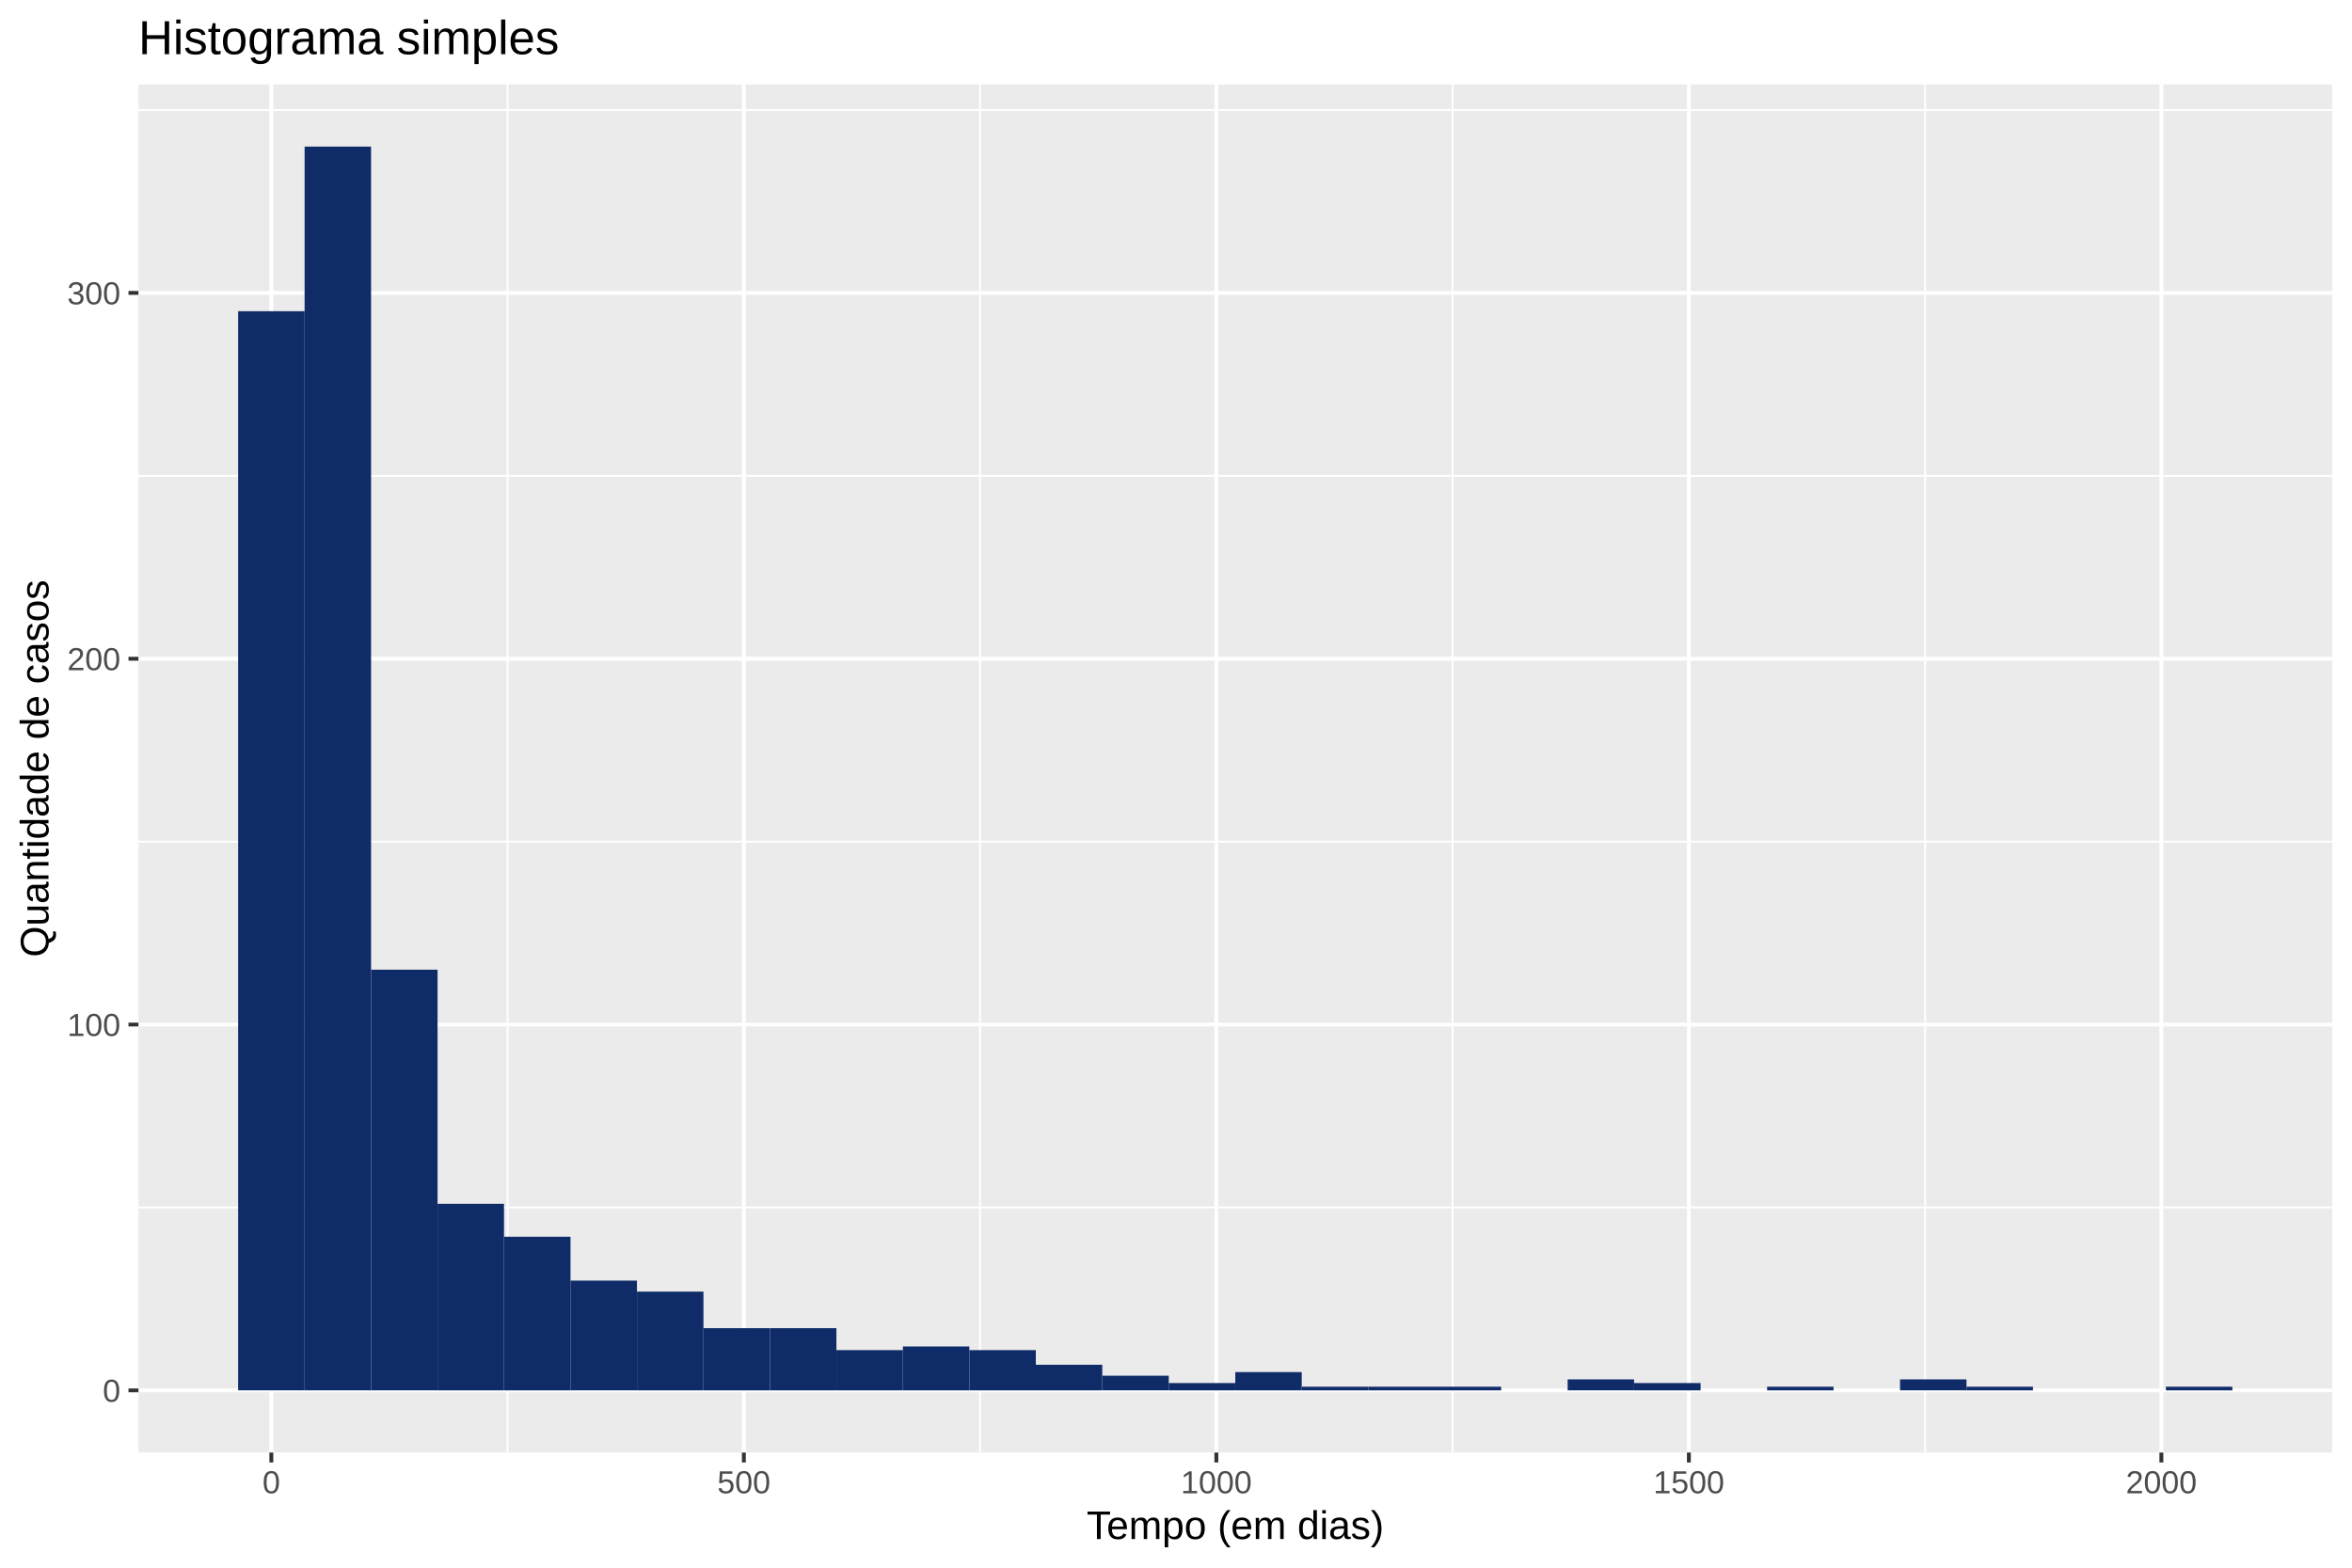
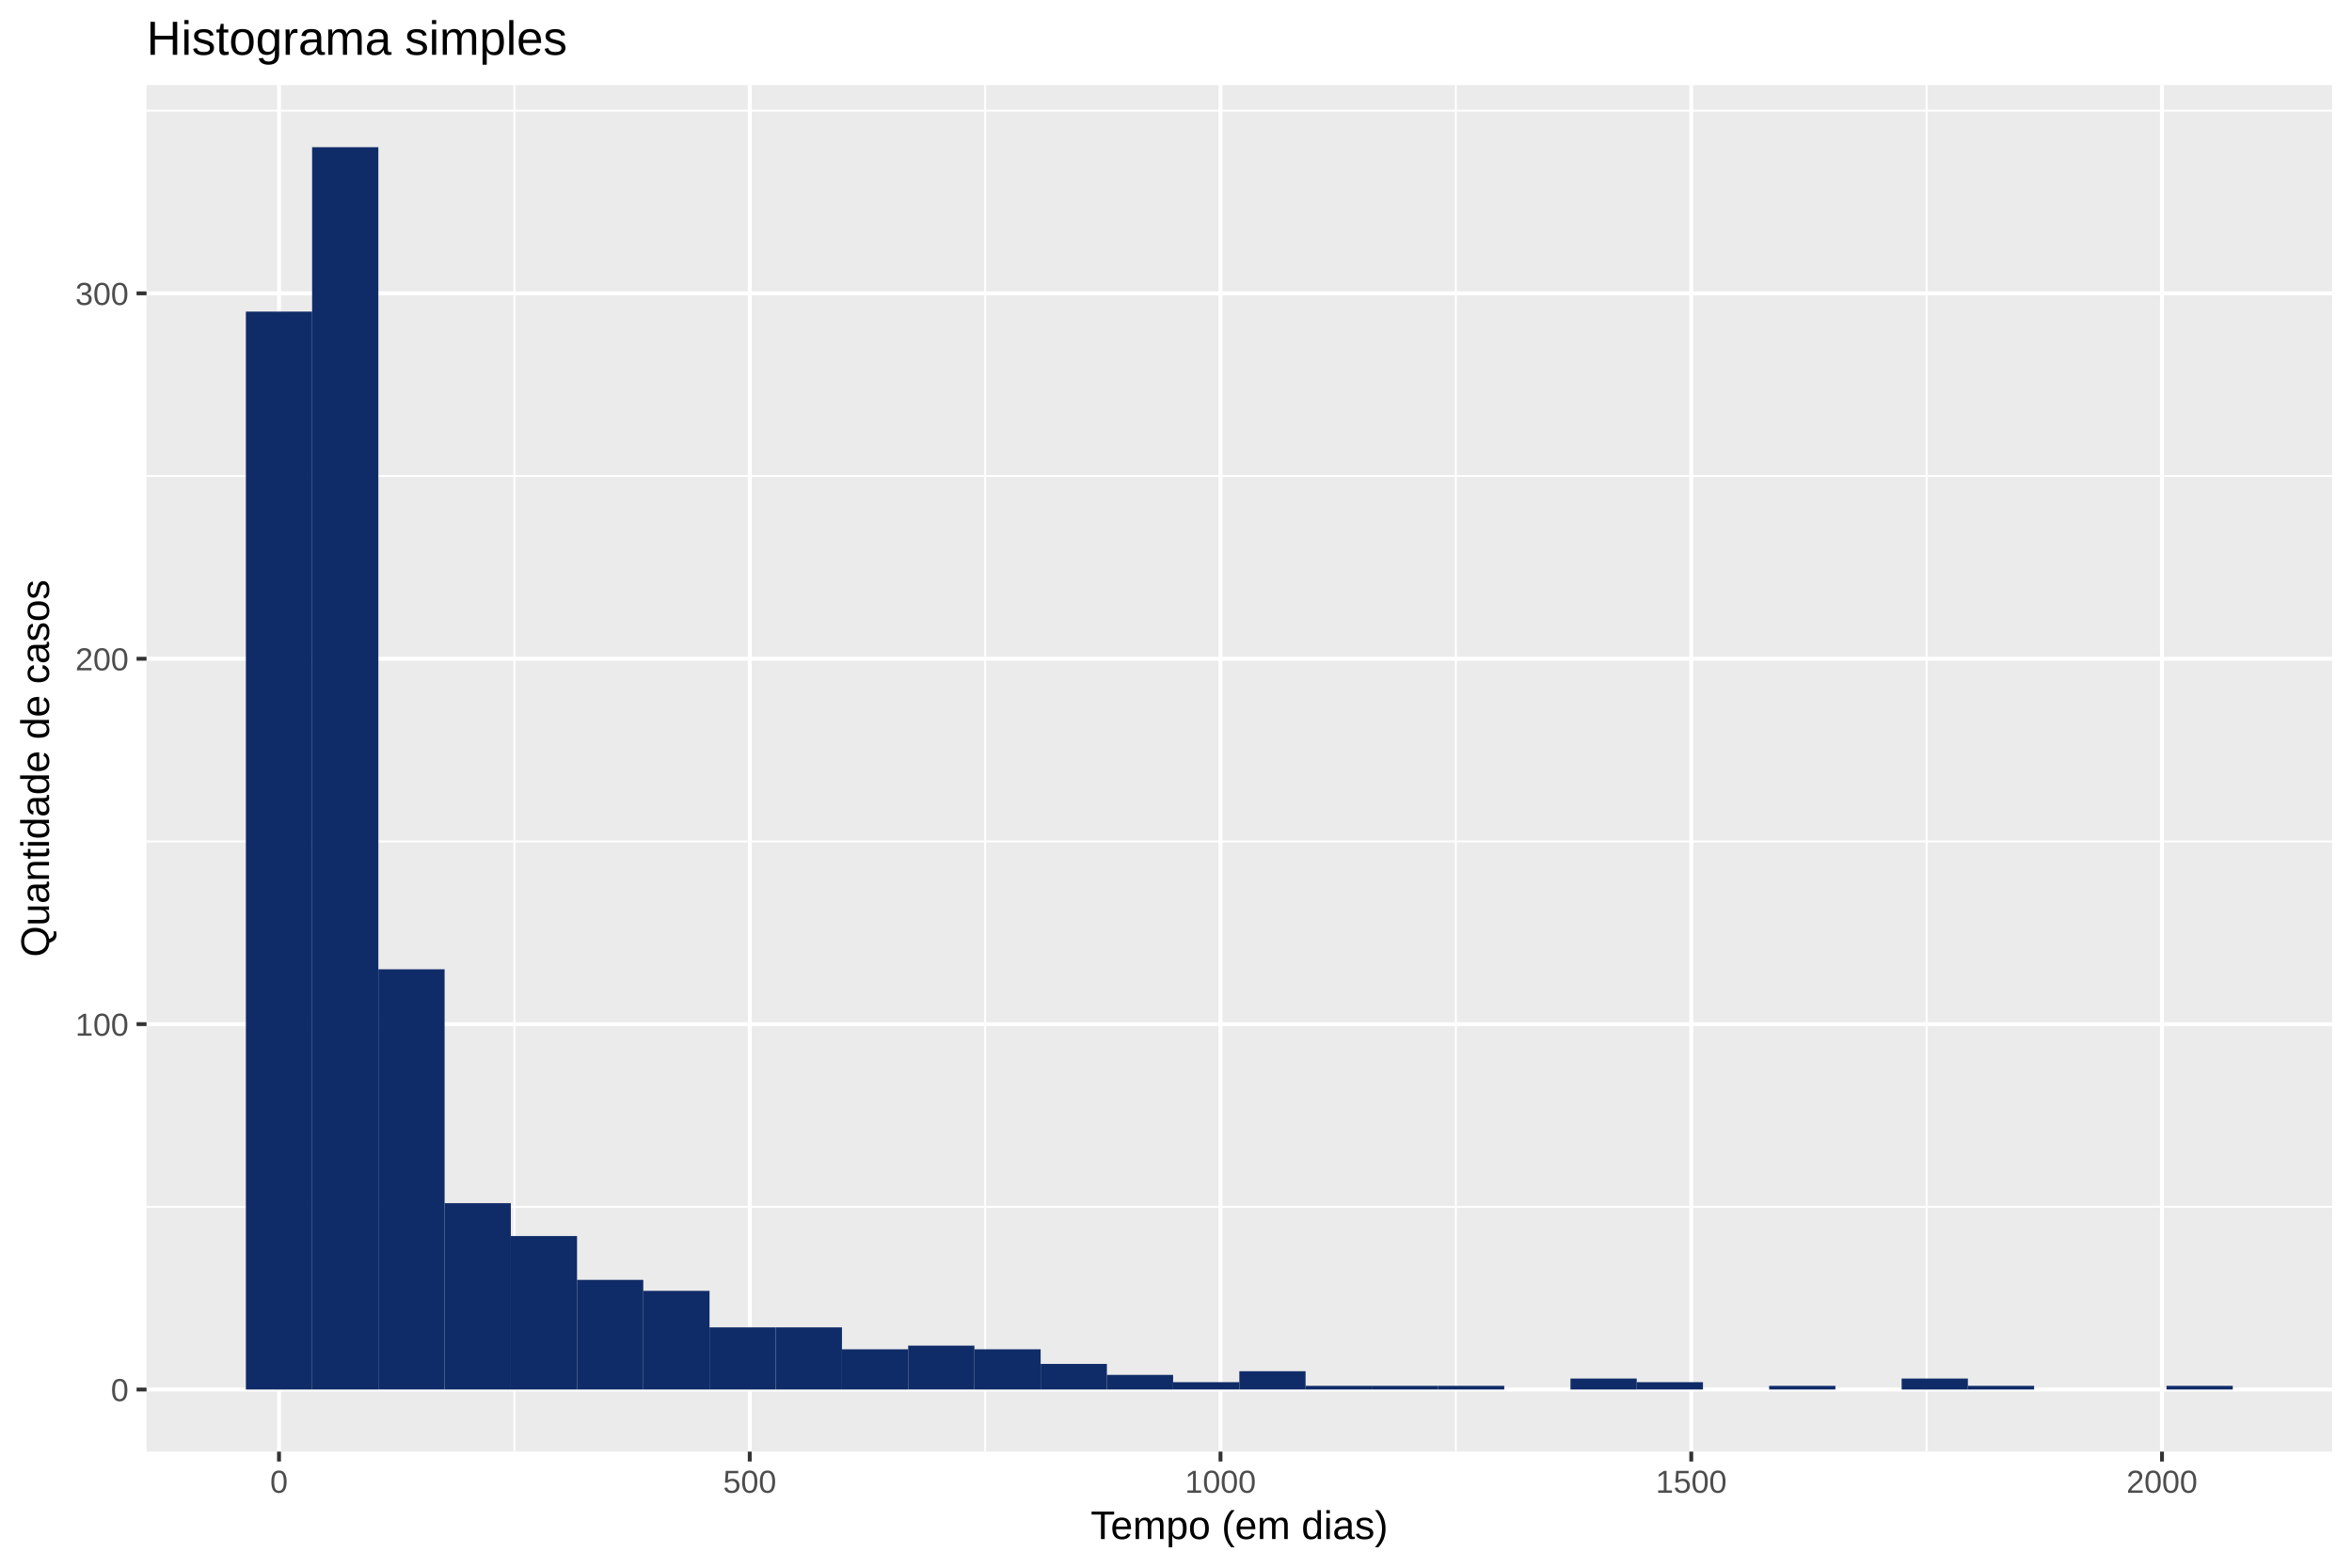
<svg xmlns="http://www.w3.org/2000/svg" class="svglite" width="648.00pt" height="432.00pt" viewBox="0 0 648.00 432.00">
  <defs>
    <style type="text/css">
    .svglite line, .svglite polyline, .svglite polygon, .svglite path, .svglite rect, .svglite circle {
      fill: none;
      stroke: #000000;
      stroke-linecap: round;
      stroke-linejoin: round;
      stroke-miterlimit: 10.00;
    }
    .svglite text {
      white-space: pre;
    }
  </style>
  </defs>
  <rect width="100%" height="100%" style="stroke: none; fill: #FFFFFF;" />
  <defs>
    <clipPath id="cpMC4wMHw2NDguMDB8MC4wMHw0MzIuMDA=">
      <rect x="0.00" y="0.00" width="648.00" height="432.00" />
    </clipPath>
  </defs>
  <g clip-path="url(#cpMC4wMHw2NDguMDB8MC4wMHw0MzIuMDA=)">
    <rect x="0.00" y="0.00" width="648.00" height="432.00" style="stroke-width: 1.07; stroke: #FFFFFF; fill: #FFFFFF;" />
  </g>
  <defs>
-     <clipPath id="cpMzguMTR8NjQyLjUyfDIzLjI3fDQwMC4yNw==">
-       <rect x="38.14" y="23.27" width="604.39" height="377.01" />
+     <clipPath id="cpNDAuMzd8NjQyLjUyfDIzLjQ0fDQwMC4wMQ==">
+       <rect x="40.37" y="23.44" width="602.15" height="376.58" />
    </clipPath>
  </defs>
-   <g clip-path="url(#cpMzguMTR8NjQyLjUyfDIzLjI3fDQwMC4yNw==)">
-     <rect x="38.14" y="23.27" width="604.39" height="377.01" style="stroke-width: 1.07; stroke: none; fill: #EBEBEB;" />
-     <polyline points="38.14,332.73 642.52,332.73 " style="stroke-width: 0.53; stroke: #FFFFFF; stroke-linecap: butt;" />
-     <polyline points="38.14,231.93 642.52,231.93 " style="stroke-width: 0.53; stroke: #FFFFFF; stroke-linecap: butt;" />
-     <polyline points="38.14,131.13 642.52,131.13 " style="stroke-width: 0.53; stroke: #FFFFFF; stroke-linecap: butt;" />
-     <polyline points="38.14,30.32 642.52,30.32 " style="stroke-width: 0.53; stroke: #FFFFFF; stroke-linecap: butt;" />
-     <polyline points="139.85,400.27 139.85,23.27 " style="stroke-width: 0.53; stroke: #FFFFFF; stroke-linecap: butt;" />
-     <polyline points="270.03,400.27 270.03,23.27 " style="stroke-width: 0.53; stroke: #FFFFFF; stroke-linecap: butt;" />
-     <polyline points="400.21,400.27 400.21,23.27 " style="stroke-width: 0.53; stroke: #FFFFFF; stroke-linecap: butt;" />
-     <polyline points="530.39,400.27 530.39,23.27 " style="stroke-width: 0.53; stroke: #FFFFFF; stroke-linecap: butt;" />
-     <polyline points="38.14,383.14 642.52,383.14 " style="stroke-width: 1.07; stroke: #FFFFFF; stroke-linecap: butt;" />
-     <polyline points="38.14,282.33 642.52,282.33 " style="stroke-width: 1.07; stroke: #FFFFFF; stroke-linecap: butt;" />
-     <polyline points="38.14,181.53 642.52,181.53 " style="stroke-width: 1.07; stroke: #FFFFFF; stroke-linecap: butt;" />
-     <polyline points="38.14,80.72 642.52,80.72 " style="stroke-width: 1.07; stroke: #FFFFFF; stroke-linecap: butt;" />
-     <polyline points="74.76,400.27 74.76,23.27 " style="stroke-width: 1.07; stroke: #FFFFFF; stroke-linecap: butt;" />
-     <polyline points="204.94,400.27 204.94,23.27 " style="stroke-width: 1.07; stroke: #FFFFFF; stroke-linecap: butt;" />
-     <polyline points="335.12,400.27 335.12,23.27 " style="stroke-width: 1.07; stroke: #FFFFFF; stroke-linecap: butt;" />
-     <polyline points="465.30,400.27 465.30,23.27 " style="stroke-width: 1.07; stroke: #FFFFFF; stroke-linecap: butt;" />
-     <polyline points="595.48,400.27 595.48,23.27 " style="stroke-width: 1.07; stroke: #FFFFFF; stroke-linecap: butt;" />
-     <rect x="65.61" y="85.76" width="18.31" height="297.37" style="stroke-width: 1.07; stroke: none; stroke-linecap: square; stroke-linejoin: miter; fill: #102C68;" />
-     <rect x="83.92" y="40.40" width="18.31" height="342.73" style="stroke-width: 1.07; stroke: none; stroke-linecap: square; stroke-linejoin: miter; fill: #102C68;" />
-     <rect x="102.24" y="267.21" width="18.31" height="115.92" style="stroke-width: 1.07; stroke: none; stroke-linecap: square; stroke-linejoin: miter; fill: #102C68;" />
-     <rect x="120.55" y="331.73" width="18.31" height="51.41" style="stroke-width: 1.07; stroke: none; stroke-linecap: square; stroke-linejoin: miter; fill: #102C68;" />
-     <rect x="138.87" y="340.80" width="18.31" height="42.34" style="stroke-width: 1.07; stroke: none; stroke-linecap: square; stroke-linejoin: miter; fill: #102C68;" />
-     <rect x="157.18" y="352.89" width="18.31" height="30.24" style="stroke-width: 1.07; stroke: none; stroke-linecap: square; stroke-linejoin: miter; fill: #102C68;" />
-     <rect x="175.50" y="355.92" width="18.31" height="27.22" style="stroke-width: 1.07; stroke: none; stroke-linecap: square; stroke-linejoin: miter; fill: #102C68;" />
-     <rect x="193.81" y="366.00" width="18.31" height="17.14" style="stroke-width: 1.07; stroke: none; stroke-linecap: square; stroke-linejoin: miter; fill: #102C68;" />
-     <rect x="212.13" y="366.00" width="18.31" height="17.14" style="stroke-width: 1.07; stroke: none; stroke-linecap: square; stroke-linejoin: miter; fill: #102C68;" />
-     <rect x="230.44" y="372.05" width="18.31" height="11.09" style="stroke-width: 1.07; stroke: none; stroke-linecap: square; stroke-linejoin: miter; fill: #102C68;" />
-     <rect x="248.75" y="371.04" width="18.31" height="12.10" style="stroke-width: 1.07; stroke: none; stroke-linecap: square; stroke-linejoin: miter; fill: #102C68;" />
-     <rect x="267.07" y="372.05" width="18.31" height="11.09" style="stroke-width: 1.07; stroke: none; stroke-linecap: square; stroke-linejoin: miter; fill: #102C68;" />
-     <rect x="285.38" y="376.08" width="18.31" height="7.06" style="stroke-width: 1.07; stroke: none; stroke-linecap: square; stroke-linejoin: miter; fill: #102C68;" />
-     <rect x="303.70" y="379.10" width="18.31" height="4.03" style="stroke-width: 1.07; stroke: none; stroke-linecap: square; stroke-linejoin: miter; fill: #102C68;" />
-     <rect x="322.01" y="381.12" width="18.31" height="2.02" style="stroke-width: 1.07; stroke: none; stroke-linecap: square; stroke-linejoin: miter; fill: #102C68;" />
-     <rect x="340.33" y="378.10" width="18.31" height="5.04" style="stroke-width: 1.07; stroke: none; stroke-linecap: square; stroke-linejoin: miter; fill: #102C68;" />
-     <rect x="358.64" y="382.13" width="18.31" height="1.01" style="stroke-width: 1.07; stroke: none; stroke-linecap: square; stroke-linejoin: miter; fill: #102C68;" />
-     <rect x="376.96" y="382.13" width="18.31" height="1.01" style="stroke-width: 1.07; stroke: none; stroke-linecap: square; stroke-linejoin: miter; fill: #102C68;" />
-     <rect x="395.27" y="382.13" width="18.31" height="1.01" style="stroke-width: 1.07; stroke: none; stroke-linecap: square; stroke-linejoin: miter; fill: #102C68;" />
-     <rect x="413.59" y="383.14" width="18.31" height="0.00" style="stroke-width: 1.07; stroke: none; stroke-linecap: square; stroke-linejoin: miter; fill: #102C68;" />
-     <rect x="431.90" y="380.11" width="18.31" height="3.02" style="stroke-width: 1.07; stroke: none; stroke-linecap: square; stroke-linejoin: miter; fill: #102C68;" />
-     <rect x="450.22" y="381.12" width="18.31" height="2.02" style="stroke-width: 1.07; stroke: none; stroke-linecap: square; stroke-linejoin: miter; fill: #102C68;" />
-     <rect x="468.53" y="383.14" width="18.31" height="0.00" style="stroke-width: 1.07; stroke: none; stroke-linecap: square; stroke-linejoin: miter; fill: #102C68;" />
-     <rect x="486.85" y="382.13" width="18.31" height="1.01" style="stroke-width: 1.07; stroke: none; stroke-linecap: square; stroke-linejoin: miter; fill: #102C68;" />
-     <rect x="505.16" y="383.14" width="18.31" height="0.00" style="stroke-width: 1.07; stroke: none; stroke-linecap: square; stroke-linejoin: miter; fill: #102C68;" />
-     <rect x="523.48" y="380.11" width="18.31" height="3.02" style="stroke-width: 1.07; stroke: none; stroke-linecap: square; stroke-linejoin: miter; fill: #102C68;" />
-     <rect x="541.79" y="382.13" width="18.31" height="1.01" style="stroke-width: 1.07; stroke: none; stroke-linecap: square; stroke-linejoin: miter; fill: #102C68;" />
-     <rect x="560.10" y="383.14" width="18.31" height="0.00" style="stroke-width: 1.07; stroke: none; stroke-linecap: square; stroke-linejoin: miter; fill: #102C68;" />
-     <rect x="578.42" y="383.14" width="18.31" height="0.00" style="stroke-width: 1.07; stroke: none; stroke-linecap: square; stroke-linejoin: miter; fill: #102C68;" />
-     <rect x="596.73" y="382.13" width="18.31" height="1.01" style="stroke-width: 1.07; stroke: none; stroke-linecap: square; stroke-linejoin: miter; fill: #102C68;" />
+   <g clip-path="url(#cpNDAuMzd8NjQyLjUyfDIzLjQ0fDQwMC4wMQ==)">
+     <rect x="40.37" y="23.44" width="602.15" height="376.58" style="stroke-width: 1.07; stroke: none; fill: #EBEBEB;" />
+     <polyline points="40.37,332.55 642.52,332.55 " style="stroke-width: 0.53; stroke: #FFFFFF; stroke-linecap: butt;" />
+     <polyline points="40.37,231.86 642.52,231.86 " style="stroke-width: 0.53; stroke: #FFFFFF; stroke-linecap: butt;" />
+     <polyline points="40.37,131.17 642.52,131.17 " style="stroke-width: 0.53; stroke: #FFFFFF; stroke-linecap: butt;" />
+     <polyline points="40.37,30.49 642.52,30.49 " style="stroke-width: 0.53; stroke: #FFFFFF; stroke-linecap: butt;" />
+     <polyline points="141.72,400.01 141.72,23.44 " style="stroke-width: 0.53; stroke: #FFFFFF; stroke-linecap: butt;" />
+     <polyline points="271.41,400.01 271.41,23.44 " style="stroke-width: 0.53; stroke: #FFFFFF; stroke-linecap: butt;" />
+     <polyline points="401.11,400.01 401.11,23.44 " style="stroke-width: 0.53; stroke: #FFFFFF; stroke-linecap: butt;" />
+     <polyline points="530.80,400.01 530.80,23.44 " style="stroke-width: 0.53; stroke: #FFFFFF; stroke-linecap: butt;" />
+     <polyline points="40.37,382.90 642.52,382.90 " style="stroke-width: 1.07; stroke: #FFFFFF; stroke-linecap: butt;" />
+     <polyline points="40.37,282.21 642.52,282.21 " style="stroke-width: 1.07; stroke: #FFFFFF; stroke-linecap: butt;" />
+     <polyline points="40.37,181.52 642.52,181.52 " style="stroke-width: 1.07; stroke: #FFFFFF; stroke-linecap: butt;" />
+     <polyline points="40.37,80.83 642.52,80.83 " style="stroke-width: 1.07; stroke: #FFFFFF; stroke-linecap: butt;" />
+     <polyline points="76.87,400.01 76.87,23.44 " style="stroke-width: 1.07; stroke: #FFFFFF; stroke-linecap: butt;" />
+     <polyline points="206.56,400.01 206.56,23.44 " style="stroke-width: 1.07; stroke: #FFFFFF; stroke-linecap: butt;" />
+     <polyline points="336.26,400.01 336.26,23.44 " style="stroke-width: 1.07; stroke: #FFFFFF; stroke-linecap: butt;" />
+     <polyline points="465.96,400.01 465.96,23.44 " style="stroke-width: 1.07; stroke: #FFFFFF; stroke-linecap: butt;" />
+     <polyline points="595.65,400.01 595.65,23.44 " style="stroke-width: 1.07; stroke: #FFFFFF; stroke-linecap: butt;" />
+     <rect x="67.74" y="85.87" width="18.25" height="297.03" style="stroke-width: 1.07; stroke: none; stroke-linecap: square; stroke-linejoin: miter; fill: #102C68;" />
+     <rect x="85.99" y="40.56" width="18.25" height="342.34" style="stroke-width: 1.07; stroke: none; stroke-linecap: square; stroke-linejoin: miter; fill: #102C68;" />
+     <rect x="104.24" y="267.10" width="18.25" height="115.79" style="stroke-width: 1.07; stroke: none; stroke-linecap: square; stroke-linejoin: miter; fill: #102C68;" />
+     <rect x="122.49" y="331.55" width="18.25" height="51.35" style="stroke-width: 1.07; stroke: none; stroke-linecap: square; stroke-linejoin: miter; fill: #102C68;" />
+     <rect x="140.73" y="340.61" width="18.25" height="42.29" style="stroke-width: 1.07; stroke: none; stroke-linecap: square; stroke-linejoin: miter; fill: #102C68;" />
+     <rect x="158.98" y="352.69" width="18.25" height="30.21" style="stroke-width: 1.07; stroke: none; stroke-linecap: square; stroke-linejoin: miter; fill: #102C68;" />
+     <rect x="177.23" y="355.71" width="18.25" height="27.19" style="stroke-width: 1.07; stroke: none; stroke-linecap: square; stroke-linejoin: miter; fill: #102C68;" />
+     <rect x="195.47" y="365.78" width="18.25" height="17.12" style="stroke-width: 1.07; stroke: none; stroke-linecap: square; stroke-linejoin: miter; fill: #102C68;" />
+     <rect x="213.72" y="365.78" width="18.25" height="17.12" style="stroke-width: 1.07; stroke: none; stroke-linecap: square; stroke-linejoin: miter; fill: #102C68;" />
+     <rect x="231.97" y="371.82" width="18.25" height="11.08" style="stroke-width: 1.07; stroke: none; stroke-linecap: square; stroke-linejoin: miter; fill: #102C68;" />
+     <rect x="250.21" y="370.81" width="18.25" height="12.08" style="stroke-width: 1.07; stroke: none; stroke-linecap: square; stroke-linejoin: miter; fill: #102C68;" />
+     <rect x="268.46" y="371.82" width="18.25" height="11.08" style="stroke-width: 1.07; stroke: none; stroke-linecap: square; stroke-linejoin: miter; fill: #102C68;" />
+     <rect x="286.71" y="375.85" width="18.25" height="7.05" style="stroke-width: 1.07; stroke: none; stroke-linecap: square; stroke-linejoin: miter; fill: #102C68;" />
+     <rect x="304.95" y="378.87" width="18.25" height="4.03" style="stroke-width: 1.07; stroke: none; stroke-linecap: square; stroke-linejoin: miter; fill: #102C68;" />
+     <rect x="323.20" y="380.88" width="18.25" height="2.01" style="stroke-width: 1.07; stroke: none; stroke-linecap: square; stroke-linejoin: miter; fill: #102C68;" />
+     <rect x="341.45" y="377.86" width="18.25" height="5.03" style="stroke-width: 1.07; stroke: none; stroke-linecap: square; stroke-linejoin: miter; fill: #102C68;" />
+     <rect x="359.69" y="381.89" width="18.25" height="1.01" style="stroke-width: 1.07; stroke: none; stroke-linecap: square; stroke-linejoin: miter; fill: #102C68;" />
+     <rect x="377.94" y="381.89" width="18.25" height="1.01" style="stroke-width: 1.07; stroke: none; stroke-linecap: square; stroke-linejoin: miter; fill: #102C68;" />
+     <rect x="396.19" y="381.89" width="18.25" height="1.01" style="stroke-width: 1.07; stroke: none; stroke-linecap: square; stroke-linejoin: miter; fill: #102C68;" />
+     <rect x="414.43" y="382.90" width="18.25" height="0.00" style="stroke-width: 1.07; stroke: none; stroke-linecap: square; stroke-linejoin: miter; fill: #102C68;" />
+     <rect x="432.68" y="379.88" width="18.25" height="3.02" style="stroke-width: 1.07; stroke: none; stroke-linecap: square; stroke-linejoin: miter; fill: #102C68;" />
+     <rect x="450.93" y="380.88" width="18.25" height="2.01" style="stroke-width: 1.07; stroke: none; stroke-linecap: square; stroke-linejoin: miter; fill: #102C68;" />
+     <rect x="469.18" y="382.90" width="18.25" height="0.00" style="stroke-width: 1.07; stroke: none; stroke-linecap: square; stroke-linejoin: miter; fill: #102C68;" />
+     <rect x="487.42" y="381.89" width="18.25" height="1.01" style="stroke-width: 1.07; stroke: none; stroke-linecap: square; stroke-linejoin: miter; fill: #102C68;" />
+     <rect x="505.67" y="382.90" width="18.25" height="0.00" style="stroke-width: 1.07; stroke: none; stroke-linecap: square; stroke-linejoin: miter; fill: #102C68;" />
+     <rect x="523.92" y="379.88" width="18.25" height="3.02" style="stroke-width: 1.07; stroke: none; stroke-linecap: square; stroke-linejoin: miter; fill: #102C68;" />
+     <rect x="542.16" y="381.89" width="18.25" height="1.01" style="stroke-width: 1.07; stroke: none; stroke-linecap: square; stroke-linejoin: miter; fill: #102C68;" />
+     <rect x="560.41" y="382.90" width="18.25" height="0.00" style="stroke-width: 1.07; stroke: none; stroke-linecap: square; stroke-linejoin: miter; fill: #102C68;" />
+     <rect x="578.66" y="382.90" width="18.25" height="0.00" style="stroke-width: 1.07; stroke: none; stroke-linecap: square; stroke-linejoin: miter; fill: #102C68;" />
+     <rect x="596.90" y="381.89" width="18.25" height="1.01" style="stroke-width: 1.07; stroke: none; stroke-linecap: square; stroke-linejoin: miter; fill: #102C68;" />
  </g>
  <g clip-path="url(#cpMC4wMHw2NDguMDB8MC4wMHw0MzIuMDA=)">
-     <text x="33.20" y="386.29" text-anchor="end" style="font-size: 8.80px;fill: #4D4D4D; font-family: &quot;Arial&quot;;" textLength="4.90px" lengthAdjust="spacingAndGlyphs">0</text>
-     <text x="33.20" y="285.48" text-anchor="end" style="font-size: 8.80px;fill: #4D4D4D; font-family: &quot;Arial&quot;;" textLength="14.69px" lengthAdjust="spacingAndGlyphs">100</text>
-     <text x="33.20" y="184.68" text-anchor="end" style="font-size: 8.80px;fill: #4D4D4D; font-family: &quot;Arial&quot;;" textLength="14.69px" lengthAdjust="spacingAndGlyphs">200</text>
-     <text x="33.20" y="83.87" text-anchor="end" style="font-size: 8.80px;fill: #4D4D4D; font-family: &quot;Arial&quot;;" textLength="14.69px" lengthAdjust="spacingAndGlyphs">300</text>
-     <polyline points="35.40,383.14 38.14,383.14 " style="stroke-width: 1.07; stroke: #333333; stroke-linecap: butt;" />
-     <polyline points="35.40,282.33 38.14,282.33 " style="stroke-width: 1.07; stroke: #333333; stroke-linecap: butt;" />
-     <polyline points="35.40,181.53 38.14,181.53 " style="stroke-width: 1.07; stroke: #333333; stroke-linecap: butt;" />
-     <polyline points="35.40,80.72 38.14,80.72 " style="stroke-width: 1.07; stroke: #333333; stroke-linecap: butt;" />
-     <polyline points="74.76,403.01 74.76,400.27 " style="stroke-width: 1.07; stroke: #333333; stroke-linecap: butt;" />
-     <polyline points="204.94,403.01 204.94,400.27 " style="stroke-width: 1.07; stroke: #333333; stroke-linecap: butt;" />
-     <polyline points="335.12,403.01 335.12,400.27 " style="stroke-width: 1.07; stroke: #333333; stroke-linecap: butt;" />
-     <polyline points="465.30,403.01 465.30,400.27 " style="stroke-width: 1.07; stroke: #333333; stroke-linecap: butt;" />
-     <polyline points="595.48,403.01 595.48,400.27 " style="stroke-width: 1.07; stroke: #333333; stroke-linecap: butt;" />
-     <text x="74.76" y="411.50" text-anchor="middle" style="font-size: 8.80px;fill: #4D4D4D; font-family: &quot;Arial&quot;;" textLength="4.90px" lengthAdjust="spacingAndGlyphs">0</text>
-     <text x="204.94" y="411.50" text-anchor="middle" style="font-size: 8.80px;fill: #4D4D4D; font-family: &quot;Arial&quot;;" textLength="14.69px" lengthAdjust="spacingAndGlyphs">500</text>
-     <text x="335.12" y="411.50" text-anchor="middle" style="font-size: 8.80px;fill: #4D4D4D; font-family: &quot;Arial&quot;;" textLength="19.58px" lengthAdjust="spacingAndGlyphs">1000</text>
-     <text x="465.30" y="411.50" text-anchor="middle" style="font-size: 8.80px;fill: #4D4D4D; font-family: &quot;Arial&quot;;" textLength="19.58px" lengthAdjust="spacingAndGlyphs">1500</text>
-     <text x="595.48" y="411.50" text-anchor="middle" style="font-size: 8.80px;fill: #4D4D4D; font-family: &quot;Arial&quot;;" textLength="19.58px" lengthAdjust="spacingAndGlyphs">2000</text>
-     <text x="340.33" y="424.10" text-anchor="middle" style="font-size: 11.00px; font-family: &quot;Arial&quot;;" textLength="81.94px" lengthAdjust="spacingAndGlyphs">Tempo (em dias)</text>
-     <text transform="translate(13.36,211.77) rotate(-90)" text-anchor="middle" style="font-size: 11.00px; font-family: &quot;Arial&quot;;" textLength="104.00px" lengthAdjust="spacingAndGlyphs">Quantidade de casos</text>
-     <text x="38.14" y="14.93" style="font-size: 13.20px; font-family: &quot;Arial&quot;;" textLength="115.82px" lengthAdjust="spacingAndGlyphs">Histograma simples</text>
+     <text x="35.44" y="386.10" text-anchor="end" style="font-size: 8.80px;fill: #4D4D4D; font-family: &quot;Liberation Sans&quot;;" textLength="5.59px" lengthAdjust="spacingAndGlyphs">0</text>
+     <text x="35.44" y="285.42" text-anchor="end" style="font-size: 8.80px;fill: #4D4D4D; font-family: &quot;Liberation Sans&quot;;" textLength="16.78px" lengthAdjust="spacingAndGlyphs">100</text>
+     <text x="35.44" y="184.73" text-anchor="end" style="font-size: 8.80px;fill: #4D4D4D; font-family: &quot;Liberation Sans&quot;;" textLength="16.78px" lengthAdjust="spacingAndGlyphs">200</text>
+     <text x="35.44" y="84.04" text-anchor="end" style="font-size: 8.80px;fill: #4D4D4D; font-family: &quot;Liberation Sans&quot;;" textLength="16.78px" lengthAdjust="spacingAndGlyphs">300</text>
+     <polyline points="37.63,382.90 40.37,382.90 " style="stroke-width: 1.07; stroke: #333333; stroke-linecap: butt;" />
+     <polyline points="37.63,282.21 40.37,282.21 " style="stroke-width: 1.07; stroke: #333333; stroke-linecap: butt;" />
+     <polyline points="37.63,181.52 40.37,181.52 " style="stroke-width: 1.07; stroke: #333333; stroke-linecap: butt;" />
+     <polyline points="37.63,80.83 40.37,80.83 " style="stroke-width: 1.07; stroke: #333333; stroke-linecap: butt;" />
+     <polyline points="76.87,402.75 76.87,400.01 " style="stroke-width: 1.07; stroke: #333333; stroke-linecap: butt;" />
+     <polyline points="206.56,402.75 206.56,400.01 " style="stroke-width: 1.07; stroke: #333333; stroke-linecap: butt;" />
+     <polyline points="336.26,402.75 336.26,400.01 " style="stroke-width: 1.07; stroke: #333333; stroke-linecap: butt;" />
+     <polyline points="465.96,402.75 465.96,400.01 " style="stroke-width: 1.07; stroke: #333333; stroke-linecap: butt;" />
+     <polyline points="595.65,402.75 595.65,400.01 " style="stroke-width: 1.07; stroke: #333333; stroke-linecap: butt;" />
+     <text x="76.87" y="411.36" text-anchor="middle" style="font-size: 8.80px;fill: #4D4D4D; font-family: &quot;Liberation Sans&quot;;" textLength="5.59px" lengthAdjust="spacingAndGlyphs">0</text>
+     <text x="206.56" y="411.36" text-anchor="middle" style="font-size: 8.80px;fill: #4D4D4D; font-family: &quot;Liberation Sans&quot;;" textLength="16.78px" lengthAdjust="spacingAndGlyphs">500</text>
+     <text x="336.26" y="411.36" text-anchor="middle" style="font-size: 8.80px;fill: #4D4D4D; font-family: &quot;Liberation Sans&quot;;" textLength="22.38px" lengthAdjust="spacingAndGlyphs">1000</text>
+     <text x="465.96" y="411.36" text-anchor="middle" style="font-size: 8.80px;fill: #4D4D4D; font-family: &quot;Liberation Sans&quot;;" textLength="22.38px" lengthAdjust="spacingAndGlyphs">1500</text>
+     <text x="595.65" y="411.36" text-anchor="middle" style="font-size: 8.80px;fill: #4D4D4D; font-family: &quot;Liberation Sans&quot;;" textLength="22.38px" lengthAdjust="spacingAndGlyphs">2000</text>
+     <text x="341.45" y="424.10" text-anchor="middle" style="font-size: 11.00px; font-family: &quot;Liberation Sans&quot;;" textLength="91.62px" lengthAdjust="spacingAndGlyphs">Tempo (em dias)</text>
+     <text transform="translate(13.50,211.73) rotate(-90)" text-anchor="middle" style="font-size: 11.00px; font-family: &quot;Liberation Sans&quot;;" textLength="115.92px" lengthAdjust="spacingAndGlyphs">Quantidade de casos</text>
+     <text x="40.37" y="15.10" style="font-size: 13.20px; font-family: &quot;Liberation Sans&quot;;" textLength="131.11px" lengthAdjust="spacingAndGlyphs">Histograma simples</text>
  </g>
</svg>
